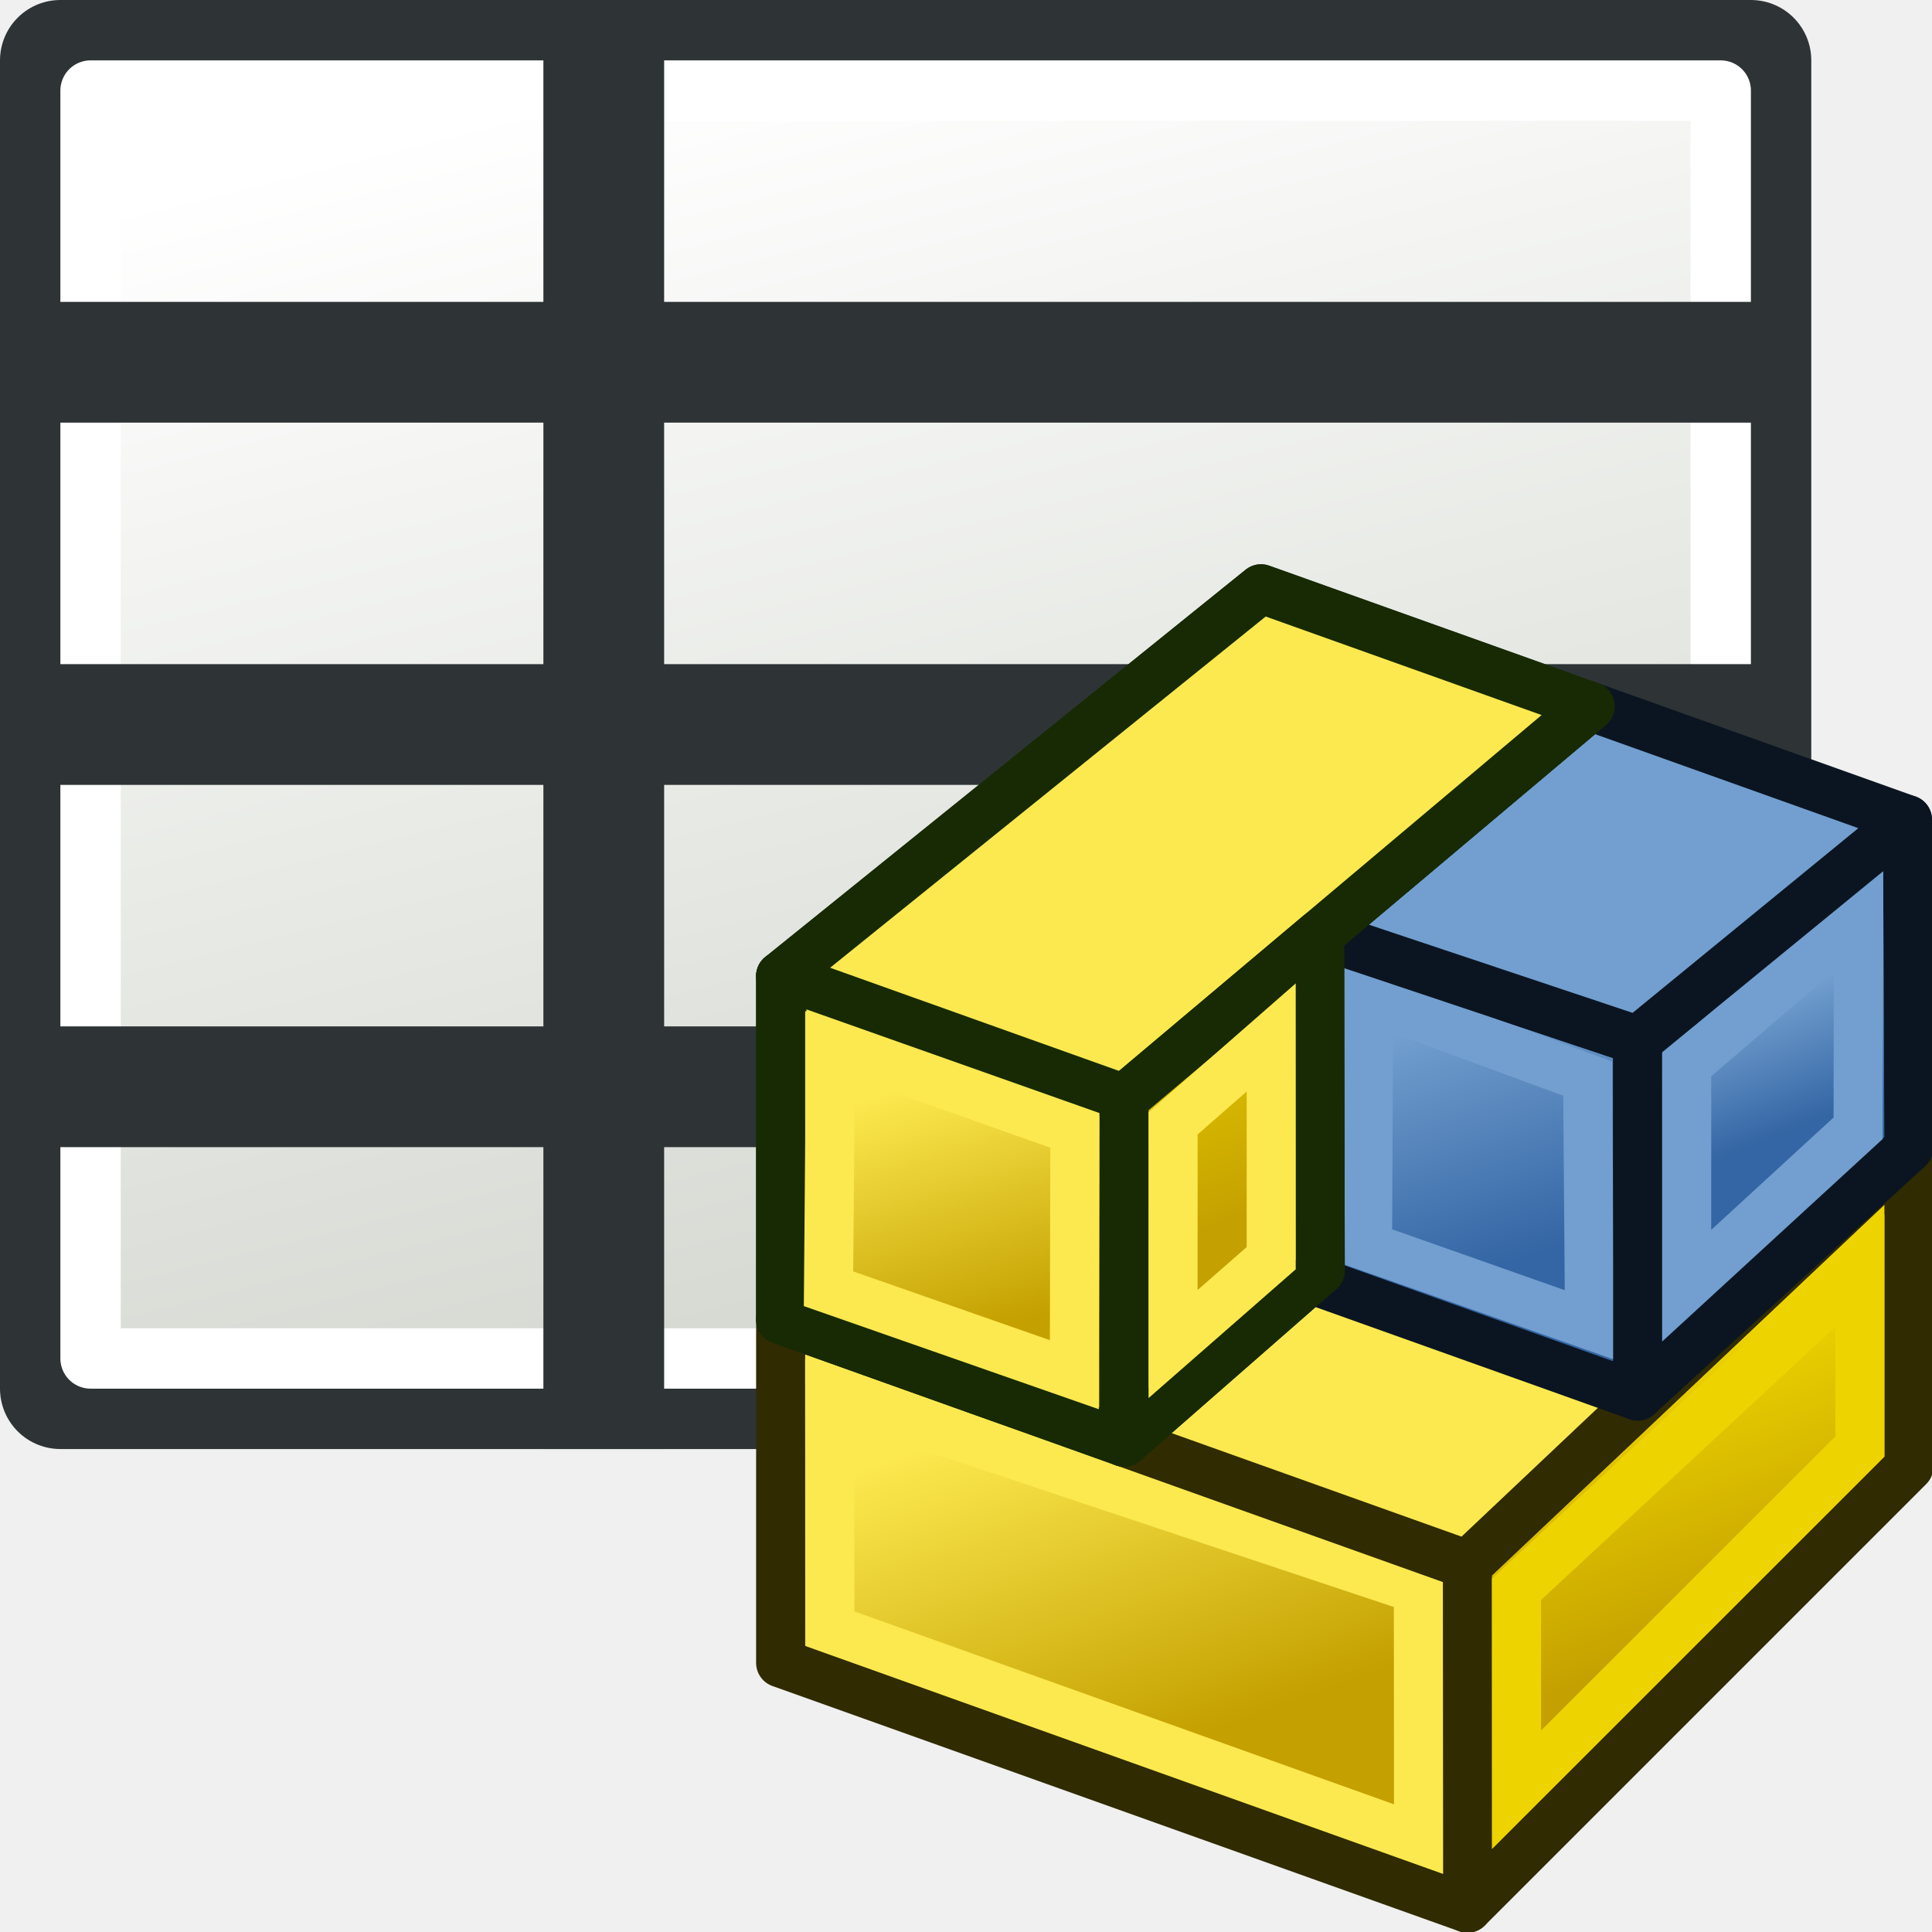
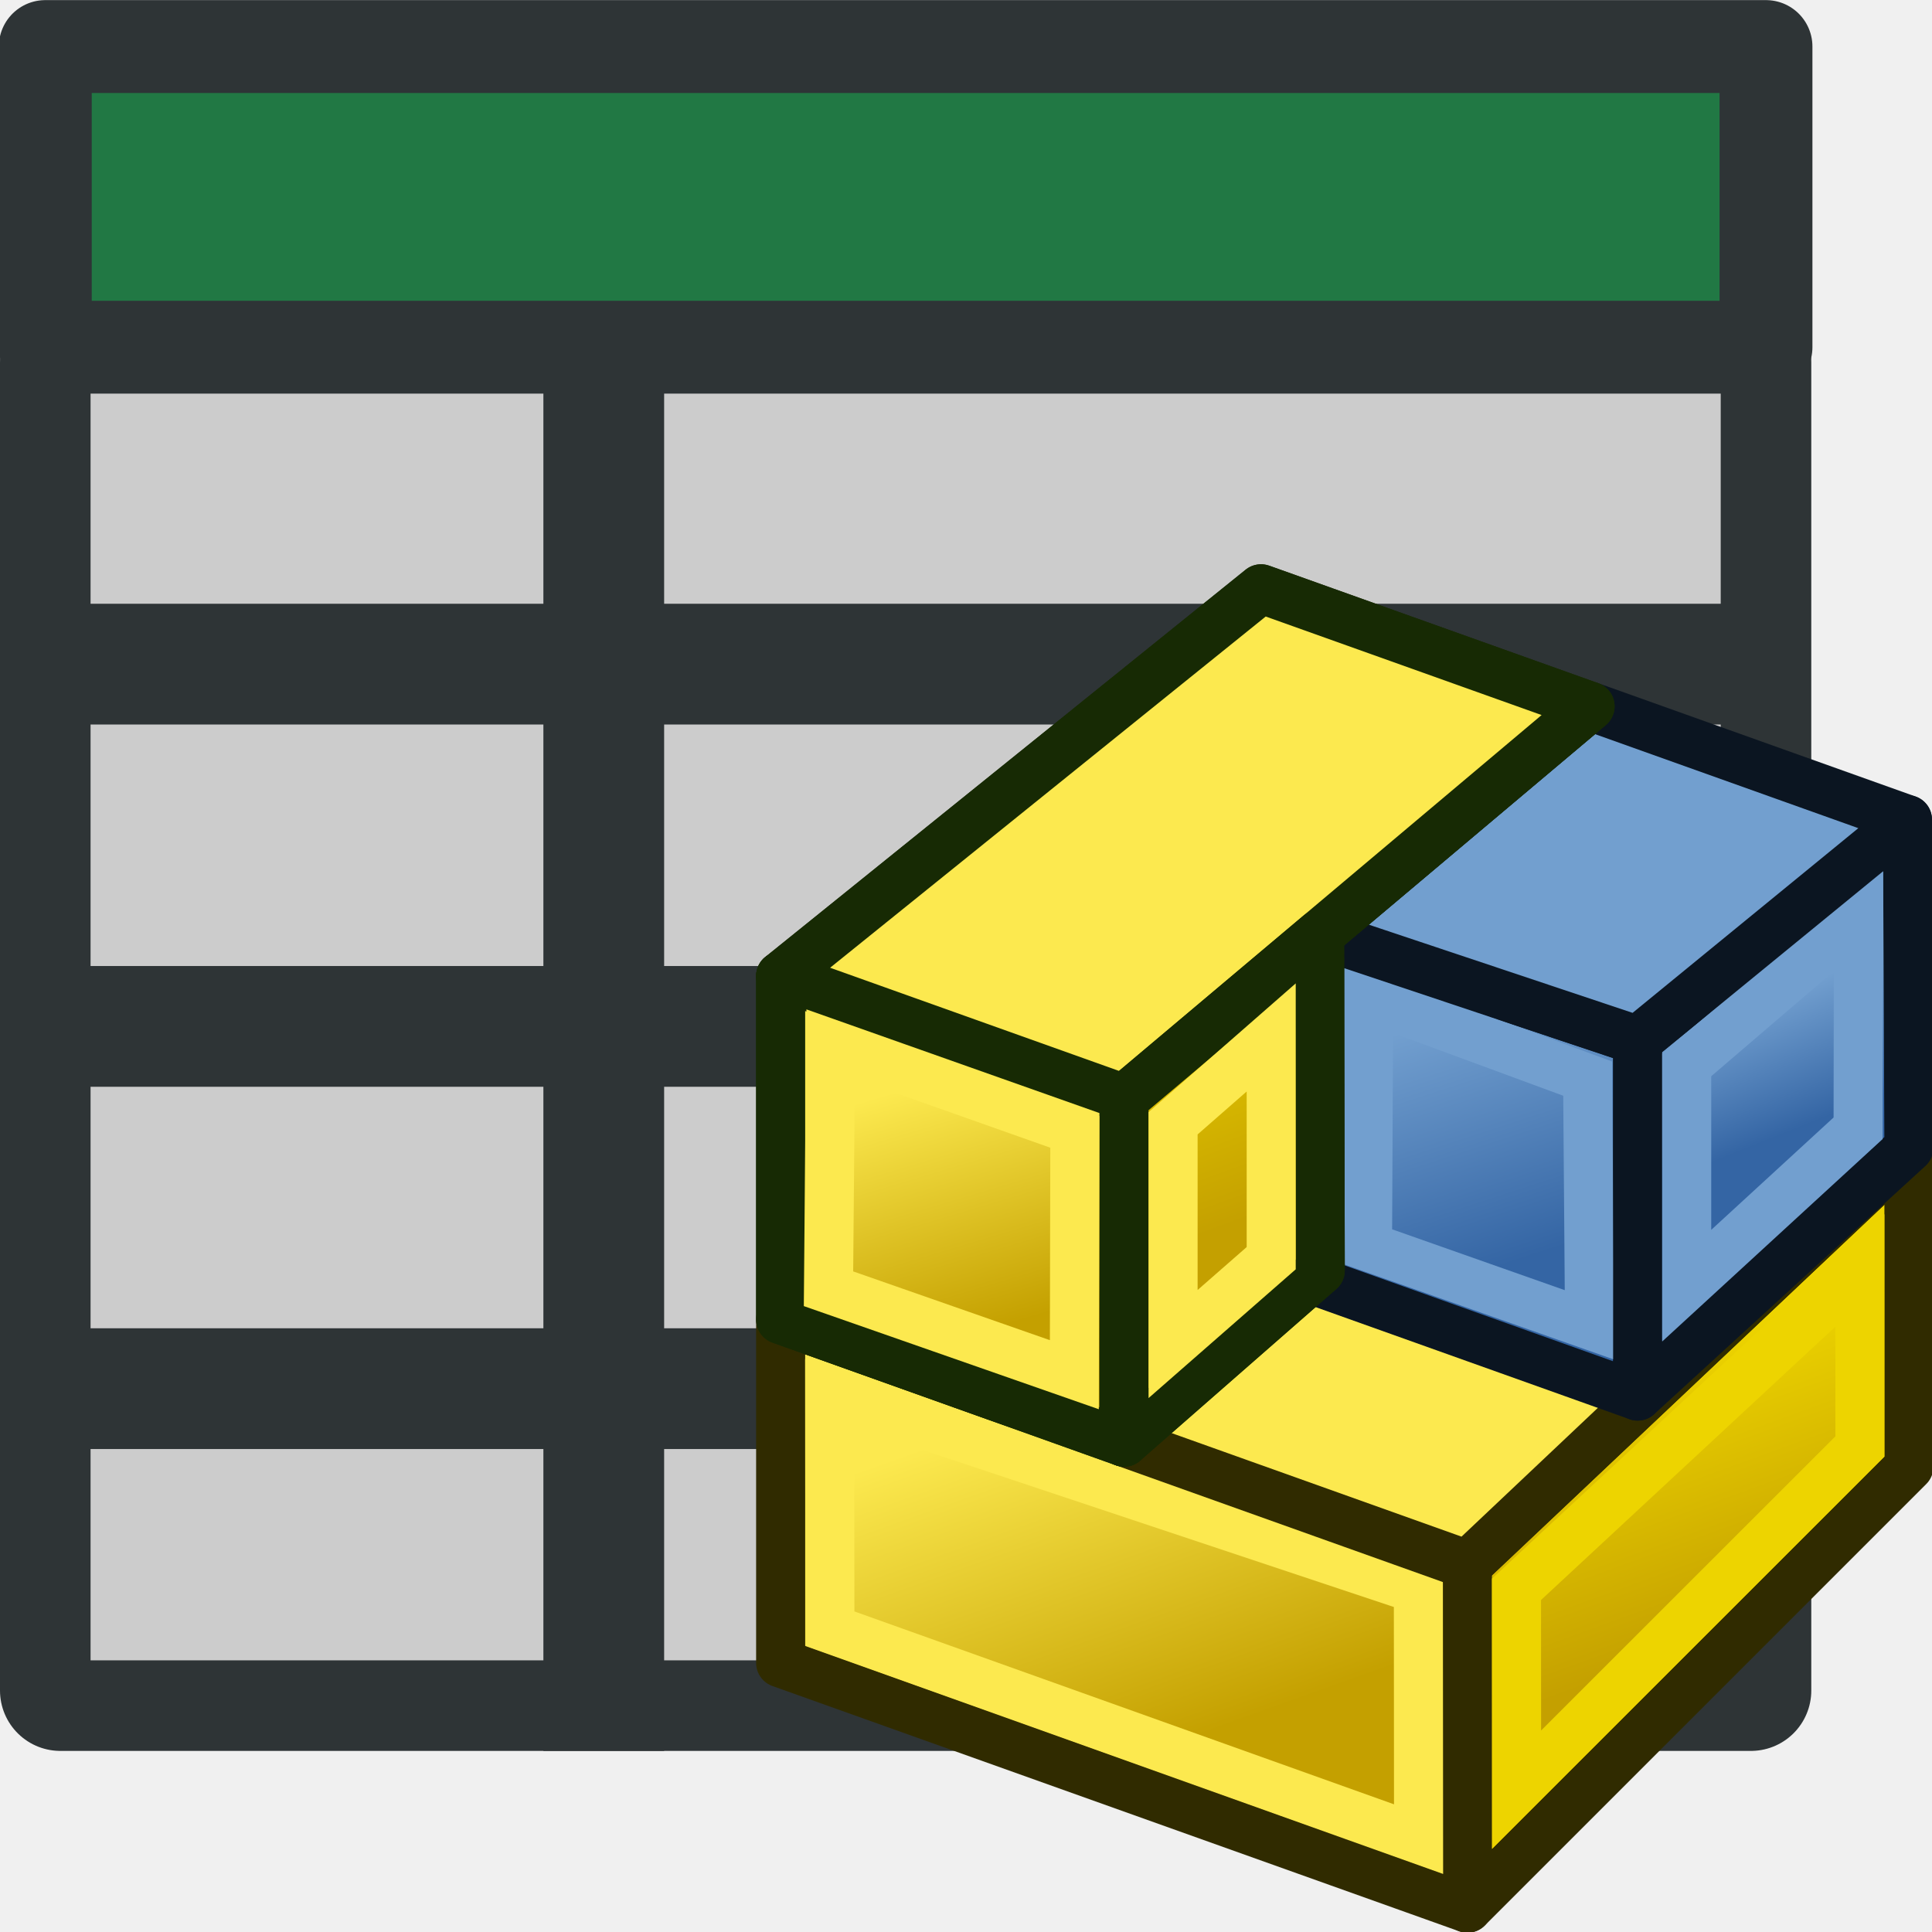
<svg xmlns="http://www.w3.org/2000/svg" xmlns:xlink="http://www.w3.org/1999/xlink" width="64" height="64" viewBox="0 0 16.933 16.933" version="1.1" id="svg1" xml:space="preserve">
  <defs id="defs1">
+     <linearGradient id="swatch2">
+       <stop style="stop-color:#ffffff;stop-opacity:1;" offset="0" id="stop4" />
+     </linearGradient>
    <linearGradient id="swatch7">
      <stop style="stop-color:#292600;stop-opacity:1;" offset="0" id="stop7" />
    </linearGradient>
    <linearGradient id="swatch3">
      <stop style="stop-color:#2b2800;stop-opacity:1;" offset="0" id="stop3" />
    </linearGradient>
    <linearGradient id="linearGradient1">
      <stop style="stop-color:#000000;stop-opacity:1;" offset="0" id="stop1" />
      <stop style="stop-color:#ffdd00;stop-opacity:0;" offset="1" id="stop2" />
    </linearGradient>
-     <linearGradient id="linearGradient3783">
-       <stop style="stop-color:#d3d7cf;stop-opacity:1" offset="0" id="stop3785" />
-       <stop style="stop-color:#ffffff;stop-opacity:1" offset="1" id="stop3787" />
-     </linearGradient>
    <radialGradient xlink:href="#linearGradient3377" id="radialGradient3692" cx="45.883" cy="28.87" fx="45.883" fy="28.87" r="19.467" gradientUnits="userSpaceOnUse" />
    <radialGradient xlink:href="#linearGradient3377" id="radialGradient3703" gradientUnits="userSpaceOnUse" cx="135.383" cy="97.37" fx="135.383" fy="97.37" r="19.467" gradientTransform="matrix(0.97435,0.2250379,-0.4623105,2.001673,48.48755,-127.9988)" />
    <linearGradient id="linearGradient3377">
      <stop id="stop3379" offset="0" style="stop-color:#faff2b;stop-opacity:1;" />
      <stop id="stop3381" offset="1" style="stop-color:#ffaa00;stop-opacity:1;" />
    </linearGradient>
    <radialGradient xlink:href="#linearGradient3377" id="radialGradient3705" gradientUnits="userSpaceOnUse" cx="148.883" cy="81.87" fx="148.883" fy="81.87" r="19.467" gradientTransform="matrix(1.385259,-0.05136783,0.03705629,0.9993132,-60.3924,7.704044)" />
-     <linearGradient xlink:href="#linearGradient3783" id="linearGradient3789" x1="38" y1="58" x2="21" y2="5" gradientUnits="userSpaceOnUse" gradientTransform="matrix(1,0,0,0.7777778,0,5.111111)" />
    <marker orient="auto" refY="0" refX="0" id="marker3034" style="overflow:visible">
      <path id="path3032" d="M 0,0 5,-5 -12.5,0 5,5 Z" style="fill:#000000;fill-opacity:1;fill-rule:evenodd;stroke:#000000;stroke-width:1pt;stroke-opacity:1" transform="matrix(-0.4,0,0,-0.4,-4,0)" />
    </marker>
    <marker orient="auto" refY="0" refX="0" id="marker2976" style="overflow:visible">
      <path id="path2974" d="M 0,0 5,-5 -12.5,0 5,5 Z" style="fill:#000000;fill-opacity:1;fill-rule:evenodd;stroke:#000000;stroke-width:1pt;stroke-opacity:1" transform="matrix(0.4,0,0,0.4,4,0)" />
    </marker>
    <marker style="overflow:visible" id="Arrow1Sstart" refX="0" refY="0" orient="auto">
      <path transform="matrix(0.2,0,0,0.2,1.2,0)" style="fill:#000000;fill-opacity:1;fill-rule:evenodd;stroke:#000000;stroke-width:1pt;stroke-opacity:1" d="M 0,0 5,-5 -12.5,0 5,5 Z" id="path839" />
    </marker>
    <linearGradient id="linearGradient3794">
      <stop style="stop-color:#000000;stop-opacity:1;" offset="0" id="stop3796" />
      <stop style="stop-color:#000000;stop-opacity:0;" offset="1" id="stop3798" />
    </linearGradient>
    <linearGradient id="linearGradient3864">
      <stop id="stop3866" offset="0" style="stop-color:#71b2f8;stop-opacity:1;" />
      <stop id="stop3868" offset="1" style="stop-color:#002795;stop-opacity:1;" />
    </linearGradient>
    <linearGradient id="linearGradient3767">
      <stop style="stop-color:#3465a4;stop-opacity:1" offset="0" id="stop3769" />
      <stop style="stop-color:#729fcf;stop-opacity:1" offset="1" id="stop3771" />
    </linearGradient>
    <linearGradient id="linearGradient3777">
      <stop style="stop-color:#204a87;stop-opacity:1" offset="0" id="stop3779" />
      <stop style="stop-color:#3465a4;stop-opacity:1" offset="1" id="stop3781" />
    </linearGradient>
    <radialGradient xlink:href="#linearGradient3794" id="radialGradient3800" cx="1" cy="45" fx="1" fy="45" r="41" gradientTransform="matrix(0.9334821,-2.2905276e-8,0,0.2868757,0.06651751,32.09059)" gradientUnits="userSpaceOnUse" />
    <linearGradient y2="21.837" x2="47.502" y1="51.18" x1="53.897" gradientTransform="matrix(0.6614583,-0.3895898,0,0.6326995,49.34479,283.6681)" gradientUnits="userSpaceOnUse" id="linearGradient1141" xlink:href="#linearGradient3777" />
    <linearGradient y2="21.311" x2="17.329" y1="55.718" x1="22.117" gradientTransform="matrix(2.882353,0.5935826,0,2.318182,136.3616,-174.5987)" gradientUnits="userSpaceOnUse" id="linearGradient1143" xlink:href="#linearGradient3767" />
    <linearGradient y2="21.311" x2="17.329" y1="55.718" x1="22.117" gradientTransform="matrix(0.7626226,0.157052,0,0.6133523,45.60173,262.6311)" gradientUnits="userSpaceOnUse" id="linearGradient1148" xlink:href="#linearGradient3767" />
    <radialGradient xlink:href="#linearGradient3864" id="radialGradient3850" gradientUnits="userSpaceOnUse" gradientTransform="matrix(0.6028459,1.047164,-1.979402,1.13953,127.9588,-74.45691)" cx="51.329" cy="31.074" fx="51.329" fy="31.074" r="19.571" />
    <radialGradient xlink:href="#linearGradient3377-6" id="radialGradient3699" gradientUnits="userSpaceOnUse" cx="76.383" cy="94.37" fx="76.383" fy="94.37" r="19.467" gradientTransform="matrix(0.9818943,0.1894295,-0.4109427,2.130092,40.16345,-121.1156)" />
    <radialGradient xlink:href="#linearGradient3377" id="radialGradient3701" gradientUnits="userSpaceOnUse" cx="84.883" cy="77.043" fx="84.883" fy="77.043" r="19.467" gradientTransform="matrix(2.849242,1.258512,-0.4040415,0.9147407,-125.8413,-100.258)" />
    <radialGradient r="19.467" fy="77.043" fx="84.883" cy="77.043" cx="84.883" gradientTransform="matrix(2.849242,1.258512,-0.4040415,0.9147407,-125.8413,-100.258)" gradientUnits="userSpaceOnUse" id="radialGradient3017" xlink:href="#linearGradient3377-6" />
    <radialGradient xlink:href="#linearGradient3377-6" id="radialGradient3699-2" gradientUnits="userSpaceOnUse" cx="76.383" cy="94.37" fx="76.383" fy="94.37" r="19.467" gradientTransform="matrix(0.9818943,0.1894295,-0.4109427,2.130092,40.16345,-121.1156)" />
    <linearGradient id="linearGradient3377-6">
      <stop id="stop3379-2" offset="0" style="stop-color:#00afff;stop-opacity:1;" />
      <stop id="stop3381-4" offset="1" style="stop-color:#0034ff;stop-opacity:1;" />
    </linearGradient>
    <radialGradient r="19.467" fy="77.043" fx="84.883" cy="77.043" cx="84.883" gradientTransform="matrix(2.849242,1.258512,-0.4040415,0.9147407,-125.8413,-100.258)" gradientUnits="userSpaceOnUse" id="radialGradient3017-8" xlink:href="#linearGradient3377-6" />
    <radialGradient r="19.467" fy="77.043" fx="84.883" cy="77.043" cx="84.883" gradientTransform="matrix(2.849242,1.258512,-0.4040415,0.9147407,-125.8413,-100.258)" gradientUnits="userSpaceOnUse" id="radialGradient3844" xlink:href="#linearGradient3377-6" />
    <radialGradient xlink:href="#linearGradient3377-6" id="radialGradient3699-7" gradientUnits="userSpaceOnUse" cx="76.383" cy="94.37" fx="76.383" fy="94.37" r="19.467" gradientTransform="matrix(0.9818943,0.1894295,-0.4109427,2.130092,40.16345,-121.1156)" />
    <radialGradient r="19.467" fy="77.043" fx="84.883" cy="77.043" cx="84.883" gradientTransform="matrix(2.849242,1.258512,-0.4040415,0.9147407,-125.8413,-100.258)" gradientUnits="userSpaceOnUse" id="radialGradient3017-6" xlink:href="#linearGradient3377" />
    <radialGradient r="19.467" fy="77.043" fx="84.883" cy="77.043" cx="84.883" gradientTransform="matrix(2.849242,1.258512,-0.4040415,0.9147407,-125.8413,-100.258)" gradientUnits="userSpaceOnUse" id="radialGradient3844-7" xlink:href="#linearGradient3377-6" />
    <radialGradient xlink:href="#linearGradient3864" id="radialGradient4112" gradientUnits="userSpaceOnUse" gradientTransform="matrix(-0.1915761,0.4662146,-1.136416,-0.419043,156.5648,24.07671)" cx="86.837" cy="90.601" fx="86.837" fy="90.601" r="19.467" />
    <radialGradient xlink:href="#linearGradient3864" id="radialGradient4114" gradientUnits="userSpaceOnUse" gradientTransform="matrix(0.1903683,-0.6138636,1.99853,-0.190928,-47.1332,165.4556)" cx="113.502" cy="65.849" fx="113.502" fy="65.849" r="19.467" />
    <radialGradient r="19.467" fy="65.849" fx="113.502" cy="65.849" cx="113.502" gradientTransform="matrix(0.1903683,-0.6138636,1.99853,-0.190928,-47.1332,165.4556)" gradientUnits="userSpaceOnUse" id="radialGradient3180" xlink:href="#linearGradient3864" />
    <radialGradient xlink:href="#linearGradient3864" id="radialGradient4112-9" gradientUnits="userSpaceOnUse" gradientTransform="matrix(-0.1915761,0.4662146,-1.136416,-0.419043,162.9924,26.56694)" cx="86.837" cy="90.601" fx="86.837" fy="90.601" r="19.467" />
    <radialGradient xlink:href="#linearGradient3864" id="radialGradient4114-3" gradientUnits="userSpaceOnUse" gradientTransform="matrix(0.1903683,-0.6138636,1.99853,-0.190928,-47.1332,165.4556)" cx="113.502" cy="65.849" fx="113.502" fy="65.849" r="19.467" />
    <radialGradient r="19.467" fy="65.849" fx="113.502" cy="65.849" cx="113.502" gradientTransform="matrix(0.1903683,-0.6138636,1.99853,-0.190928,-47.1332,165.4556)" gradientUnits="userSpaceOnUse" id="radialGradient3180-6" xlink:href="#linearGradient3864" />
    <radialGradient xlink:href="#linearGradient3864" id="radialGradient4112-7" gradientUnits="userSpaceOnUse" gradientTransform="matrix(-0.1915761,0.4662146,-1.136416,-0.419043,156.5648,24.07671)" cx="86.837" cy="90.601" fx="86.837" fy="90.601" r="19.467" />
    <radialGradient xlink:href="#linearGradient3864" id="radialGradient4114-9" gradientUnits="userSpaceOnUse" gradientTransform="matrix(0.1903683,-0.6138636,1.99853,-0.190928,-47.1332,165.4556)" cx="113.502" cy="65.849" fx="113.502" fy="65.849" r="19.467" />
    <radialGradient r="19.467" fy="65.849" fx="113.502" cy="65.849" cx="113.502" gradientTransform="matrix(0.1903683,-0.6138636,1.99853,-0.190928,-47.1332,165.4556)" gradientUnits="userSpaceOnUse" id="radialGradient3180-9" xlink:href="#linearGradient3864" />
    <linearGradient xlink:href="#linearGradient3864" id="linearGradient3822" x1="154.135" y1="33.267" x2="165.616" y2="46.43" gradientUnits="userSpaceOnUse" />
    <radialGradient xlink:href="#linearGradient3864" id="radialGradient3703-5" gradientUnits="userSpaceOnUse" cx="132.705" cy="90.193" fx="132.705" fy="90.193" r="19.467" gradientTransform="matrix(-0.08162339,1.394907,-1.157257,-0.2696337,245.2277,-105.4436)" />
    <radialGradient r="19.467" fy="90.193" fx="132.705" cy="90.193" cx="132.705" gradientTransform="matrix(-0.08162339,1.394907,-1.157257,-0.2696337,245.2277,-105.4436)" gradientUnits="userSpaceOnUse" id="radialGradient3294" xlink:href="#linearGradient3864" />
    <linearGradient xlink:href="#linearGradient4023" id="linearGradient4029" x1="45" y1="34" x2="50" y2="59" gradientUnits="userSpaceOnUse" />
    <linearGradient id="linearGradient4023">
      <stop style="stop-color:#8ae234;stop-opacity:1;" offset="0" id="stop4025" />
      <stop style="stop-color:#4e9a06;stop-opacity:1" offset="1" id="stop4027" />
    </linearGradient>
    <linearGradient xlink:href="#linearGradient3801-6-1" id="linearGradient3807-3-9" x1="110" y1="35" x2="85" y2="35" gradientUnits="userSpaceOnUse" spreadMethod="reflect" gradientTransform="matrix(0.4583334,0,0,0.5172414,7.374997,5.432404)" />
    <linearGradient id="linearGradient3801-6-1">
      <stop style="stop-color:#204a87;stop-opacity:1" offset="0" id="stop3803-7-2" />
      <stop style="stop-color:#729fcf;stop-opacity:1" offset="1" id="stop3805-5-7" />
    </linearGradient>
    <linearGradient id="linearGradient3801-6">
      <stop style="stop-color:#c4a000;stop-opacity:1" offset="0" id="stop3803-7" />
      <stop style="stop-color:#fce94f;stop-opacity:1" offset="1" id="stop3805-5" />
    </linearGradient>
    <linearGradient xlink:href="#linearGradient3801-6" id="linearGradient3807-3-9-3" x1="110" y1="35" x2="85" y2="35" gradientUnits="userSpaceOnUse" spreadMethod="reflect" gradientTransform="matrix(0.4583334,0,0,0.5172414,7.374996,33.44828)" />
    <linearGradient id="linearGradient4389" x1="20.244" x2="17.244" y1="37.588" y2="27.588" gradientTransform="translate(-1.2435,-2.5881)" gradientUnits="userSpaceOnUse" xlink:href="#linearGradient3774" />
    <linearGradient id="linearGradient4399" x1="48.714" x2="44.714" y1="45.586" y2="34.586" gradientTransform="translate(1.2856,1.4142)" gradientUnits="userSpaceOnUse">
      <stop stop-color="#c4a000" offset="0" id="stop8" />
      <stop stop-color="#edd400" offset="1" id="stop10" />
    </linearGradient>
    <linearGradient id="linearGradient69042" x1="48.714" x2="44.714" y1="45.586" y2="34.586" gradientTransform="translate(-12.714,-17.586)" gradientUnits="userSpaceOnUse" xlink:href="#linearGradient3774" />
    <linearGradient id="linearGradient69056" x1="27.244" x2="22.244" y1="54.588" y2="40.588" gradientTransform="translate(-1.2435,-2.5881)" gradientUnits="userSpaceOnUse">
      <stop stop-color="#c4a000" offset="0" id="stop14" />
      <stop stop-color="#fce94f" offset="1" id="stop16" />
    </linearGradient>
    <linearGradient id="linearGradient69709" x1="20.244" x2="17.244" y1="37.588" y2="27.588" gradientTransform="matrix(1,-0.026667,0,1,81.696,-5.3735)" gradientUnits="userSpaceOnUse" xlink:href="#linearGradient3767" />
    <linearGradient id="linearGradient69717" x1="50.714" x2="48.714" y1="25.586" y2="20.586" gradientTransform="translate(61.2256,1.0356)" gradientUnits="userSpaceOnUse" xlink:href="#linearGradient3767" />
    <linearGradient id="linearGradient3774">
      <stop stop-color="#4e9a06" offset="0" id="stop21" />
      <stop stop-color="#8ae234" offset="1" id="stop23" />
    </linearGradient>
    <linearGradient xlink:href="#linearGradient69056" id="linearGradient920" gradientUnits="userSpaceOnUse" gradientTransform="translate(-41.2435,-2.5881)" x1="20.244" y1="37.588" x2="17.244" y2="27.588" />
    <linearGradient xlink:href="#linearGradient4399" id="linearGradient922" gradientUnits="userSpaceOnUse" gradientTransform="translate(-52.714,-17.586)" x1="48.714" y1="45.586" x2="44.714" y2="34.586" />
    <linearGradient xlink:href="#linearGradient69056" id="linearGradient15" gradientUnits="userSpaceOnUse" gradientTransform="translate(-1.2435,-2.5881)" x1="27.244" y1="54.588" x2="22.244" y2="40.588" />
    <linearGradient xlink:href="#linearGradient4399" id="linearGradient16" gradientUnits="userSpaceOnUse" gradientTransform="translate(1.2856,1.4142)" x1="48.714" y1="45.586" x2="44.714" y2="34.586" />
  </defs>
  <g id="layer1">
-     <g id="layer1-2" transform="matrix(0.2645833,0,0,0.2645833,-0.5291667,-1.5875)">
-       <rect style="color:#000000;display:inline;overflow:visible;visibility:visible;fill:#ffffff;stroke:#2e3436;stroke-width:4;stroke-linecap:butt;stroke-linejoin:round;stroke-miterlimit:4;stroke-dasharray:none;stroke-dashoffset:0;stroke-opacity:1;marker:none;enable-background:accumulate" id="rect3002-9" width="56" height="44" x="4" y="8" />
-       <rect style="color:#000000;display:inline;overflow:visible;visibility:visible;fill:url(#linearGradient3789);fill-opacity:1;stroke:#ffffff;stroke-width:2;stroke-linecap:butt;stroke-linejoin:round;stroke-miterlimit:4;stroke-dasharray:none;stroke-dashoffset:0;stroke-opacity:1;marker:none;enable-background:accumulate" id="rect3002-9-3" width="54" height="42" x="5" y="9" />
-       <path style="fill:none;stroke:#2e3436;stroke-width:4;stroke-linecap:butt;stroke-linejoin:miter;stroke-miterlimit:4;stroke-dasharray:none;stroke-opacity:1" d="M 3,18 H 61" id="path3790" />
-       <path style="fill:none;stroke:#2e3436;stroke-width:4;stroke-linecap:butt;stroke-linejoin:miter;stroke-miterlimit:4;stroke-dasharray:none;stroke-opacity:1" d="M 22,6 V 54" id="path3792" />
-       <path style="fill:none;stroke:#2e3436;stroke-width:4;stroke-linecap:butt;stroke-linejoin:miter;stroke-miterlimit:4;stroke-dasharray:none;stroke-opacity:1" d="M 3,30 H 61" id="path3794" />
-       <path style="fill:none;stroke:#2e3436;stroke-width:4;stroke-linecap:butt;stroke-linejoin:miter;stroke-miterlimit:4;stroke-dasharray:none;stroke-opacity:1" d="M 3,42 H 61" id="path3796" />
+     <g id="layer1-2" transform="matrix(0.2645833,0,0,0.2645833,-0.5291669,1.058333)" style="fill:#cccccc">
+       <rect style="color:#000000;display:inline;overflow:visible;visibility:visible;fill:#cccccc;stroke:#2e3436;stroke-width:4;stroke-linecap:round;stroke-linejoin:round;stroke-miterlimit:4;stroke-dasharray:none;stroke-dashoffset:0;stroke-opacity:1;marker:none;paint-order:fill markers stroke;enable-background:accumulate" id="rect3002-9" width="56" height="44" x="4" y="8" />
+       <rect style="color:#000000;display:inline;overflow:visible;visibility:visible;fill:#cccccc;fill-opacity:1;stroke:none;stroke-width:2;stroke-linecap:butt;stroke-linejoin:round;stroke-miterlimit:4;stroke-dasharray:none;stroke-dashoffset:0;stroke-opacity:1;marker:none;enable-background:accumulate" id="rect3002-9-3" width="54" height="42" x="5" y="9" />
+       <path style="fill:#cccccc;stroke:#2e3436;stroke-width:4;stroke-linecap:butt;stroke-linejoin:miter;stroke-miterlimit:4;stroke-dasharray:none;stroke-opacity:1" d="M 3,18 H 61" id="path3790" />
+       <path style="fill:#cccccc;stroke:#2e3436;stroke-width:4;stroke-linecap:butt;stroke-linejoin:miter;stroke-miterlimit:4;stroke-dasharray:none;stroke-opacity:1" d="M 22,6 V 54" id="path3792" />
+       <path style="fill:#cccccc;stroke:#2e3436;stroke-width:4;stroke-linecap:butt;stroke-linejoin:miter;stroke-miterlimit:4;stroke-dasharray:none;stroke-opacity:1" d="M 3,30 H 61" id="path3794" />
+       <path style="fill:#cccccc;stroke:#2e3436;stroke-width:4;stroke-linecap:butt;stroke-linejoin:miter;stroke-miterlimit:4;stroke-dasharray:none;stroke-opacity:1" d="M 3,42 H 61" id="path3796" />
    </g>
    <g id="g15" transform="matrix(0.2149739,0,0,0.2149739,4.907194,4.040739)">
      <g id="g40" style="stroke-width:2">
        <path d="M 9,49 V 35 l 28,10 v 14 z" id="path30" style="fill:url(#linearGradient15);stroke:#302b00;stroke-linejoin:round" />
        <path d="M 37,59 V 45 L 55,28 v 13 z" id="path32" style="fill:url(#linearGradient16);stroke:#302b00;stroke-linejoin:round" />
        <path d="M 11.008,47.606 11,38 l 24,8 0.008,10.185 z" id="path34" style="fill:none;stroke:#fce94f" />
        <path d="M 39.005,54.168 39,46 l 14,-13 0.002,7.177 z" id="path36" style="fill:none;stroke:#edd400" />
        <path d="M 23,40 42,23 55,28 37,45 Z" id="path38" style="fill:#fce94f;stroke:#302b00;stroke-linejoin:round" />
      </g>
      <g id="g943" transform="translate(-60)">
        <path d="m 91,33.5 -0.027,-14.214 12.967,4.335 v 14.5 z" id="path54" style="fill:url(#linearGradient69709);stroke:#0b1521;stroke-width:2;stroke-linejoin:round" />
        <path d="m 92.927,32.029 0.047,-10.141 8.927,3.29 0.078,10.042 z" id="path56" style="fill:none;stroke:#729fcf;stroke-width:2" />
        <path d="m 103.94,38.121 v -14.5 l 11,-9 L 115,28 Z" id="path58" style="fill:url(#linearGradient69717);stroke:#0b1521;stroke-width:2;stroke-linejoin:round" />
        <path d="m 105.94,33.621 v -9 l 7,-6 -0.012,8.582 z" id="path60" style="fill:none;stroke:#729fcf;stroke-width:2" />
        <path d="M 90.973,19.286 102,10 l 12.94,4.621 -11,9 z" id="path62" style="fill:#729fcf;stroke:#0b1521;stroke-width:2;stroke-linejoin:round" />
      </g>
      <g display="none" fill="#ef2929" fill-rule="evenodd" opacity="0.588" stroke="#ef2929" stroke-width="1px" id="g94">
        <path d="M 9,35 V 49" id="path66" />
        <path d="M 9,35 37,45" id="path68" />
        <path d="M 55,28 V 41" id="path70" />
        <path d="M 37,45 55,28" id="path72" />
        <path d="M 23,40 V 26" id="path74" />
        <path d="m 29,5 13,5" id="path76" />
        <path d="M 23,26 42,10" id="path78" />
        <path d="M 19,13 29,5" id="path80" />
        <path d="m 55,15 -9,8" id="path82" />
        <path d="M 42,23 V 10" id="path84" />
        <path d="m 42,23 14,5" id="path86" />
        <path d="M 23,40 42,23" id="path88" />
        <path d="M 23,10 H 42" id="path90" />
        <path d="M 34,17 V 30" id="path92" />
      </g>
      <g id="g963" transform="translate(40)">
        <g style="stroke:#172a04;stroke-width:2;stroke-linejoin:round" transform="translate(-40)" id="g48">
          <path style="fill:url(#linearGradient4389)" id="path42" d="M 9,35 V 21 l 14,5 v 14 z" />
          <path style="fill:#8ae234" id="path44" d="M 9,21 28.585,5.209 42,10 l -19,16 z" />
          <path style="fill:url(#linearGradient69042)" id="path46" d="M 23,40 V 26 l 7.973,-6.714 0.027,13.714 z" />
        </g>
        <path style="fill:url(#linearGradient920);fill-opacity:1;stroke:#172a04;stroke-width:2;stroke-linejoin:round" id="path912" d="M -31,35 V 21 l 14,5 v 14 z" />
        <path style="fill:#fce94f;fill-opacity:1;stroke:#172a04;stroke-width:2;stroke-linejoin:round;stroke-opacity:1" id="path914" d="M -31,21 -11.415,5.209 2,10 l -19,16 z" />
        <path style="fill:url(#linearGradient922);fill-opacity:1;stroke:#172a04;stroke-width:2;stroke-linejoin:round" id="path916" d="M -17,40 V 26 l 7.973,-6.714 0.027,13.714 z" />
        <path d="m -15,36 v -9 l 4,-3.5 v 9 z" id="path50" style="fill:none;stroke:#fce94f;stroke-width:2;stroke-opacity:1" />
        <path d="m -29.049,33.746 0.087,-9.98 9.957,3.523 -0.021,9.961 z" id="path52" style="fill:none;stroke:#fce94f;stroke-width:2;stroke-opacity:1" />
      </g>
    </g>
+     <rect style="fill:#217844;fill-opacity:1;stroke:#2e3436;stroke-width:0.814;stroke-linecap:round;stroke-linejoin:round;stroke-dasharray:none;stroke-dashoffset:0;stroke-opacity:1;paint-order:normal" id="rect6" width="15.081" height="2.635" x="0.397" y="0.408" />
  </g>
</svg>
